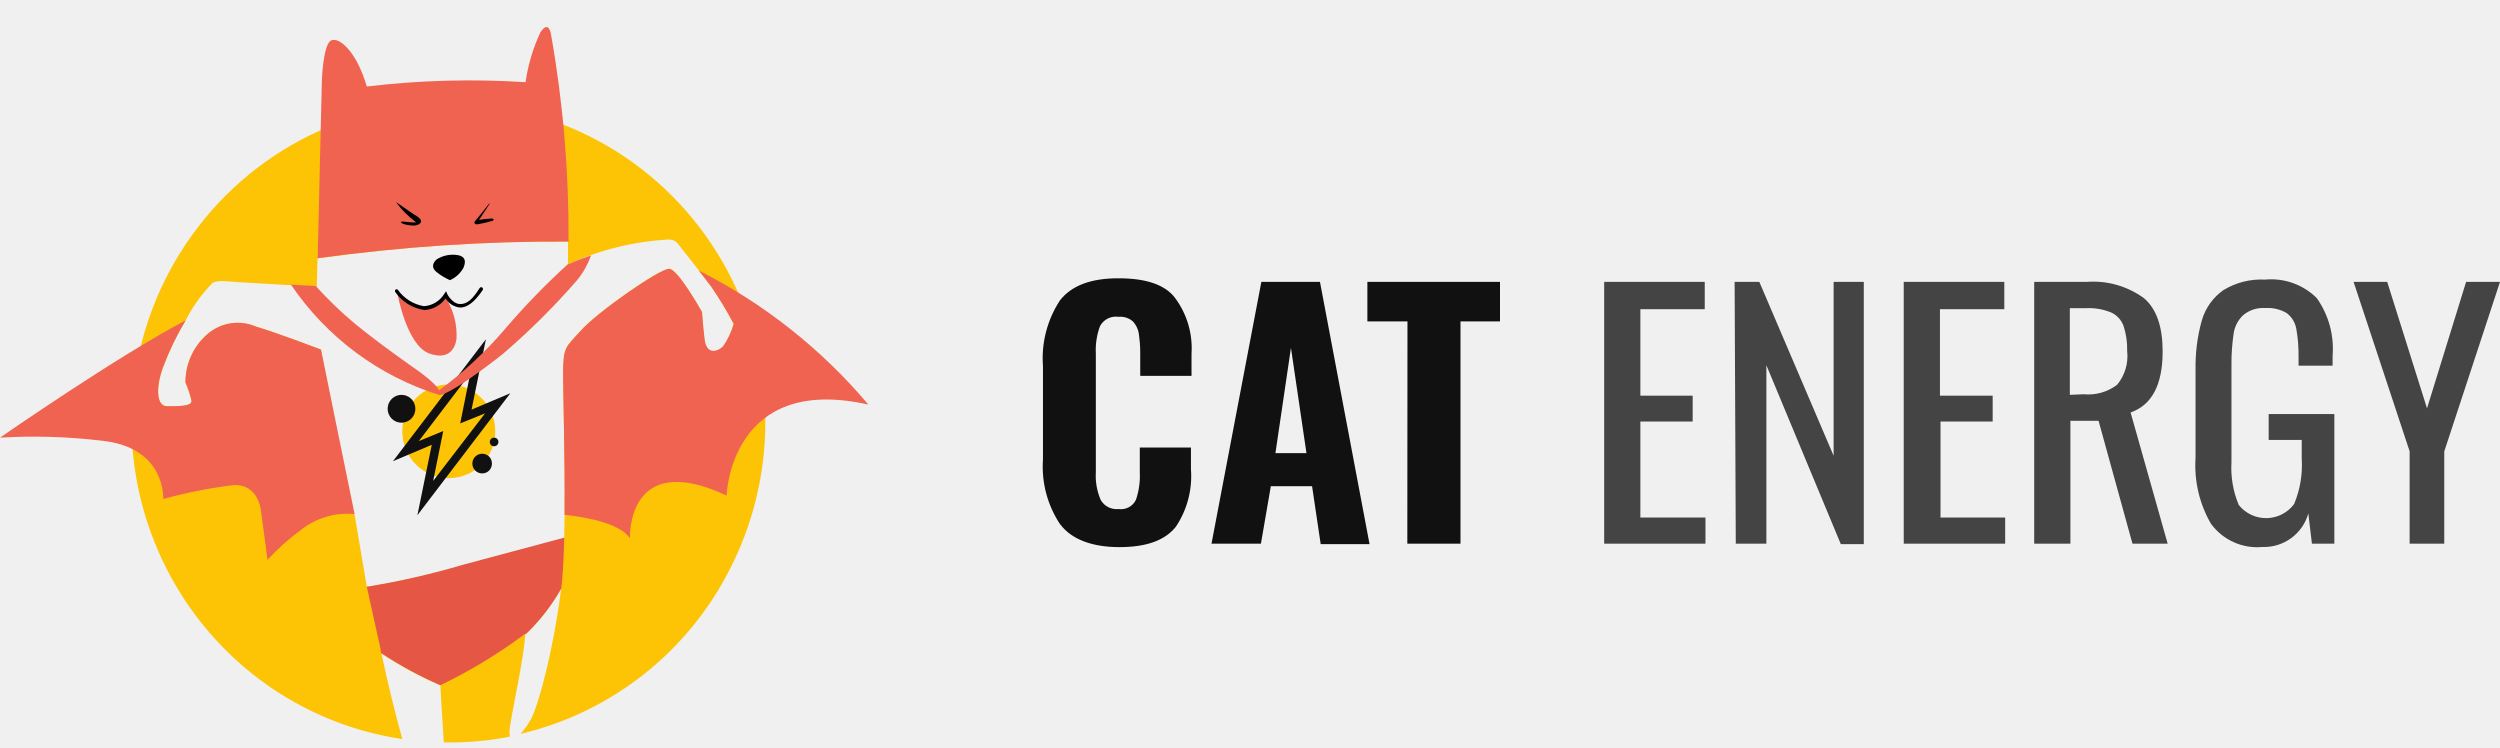
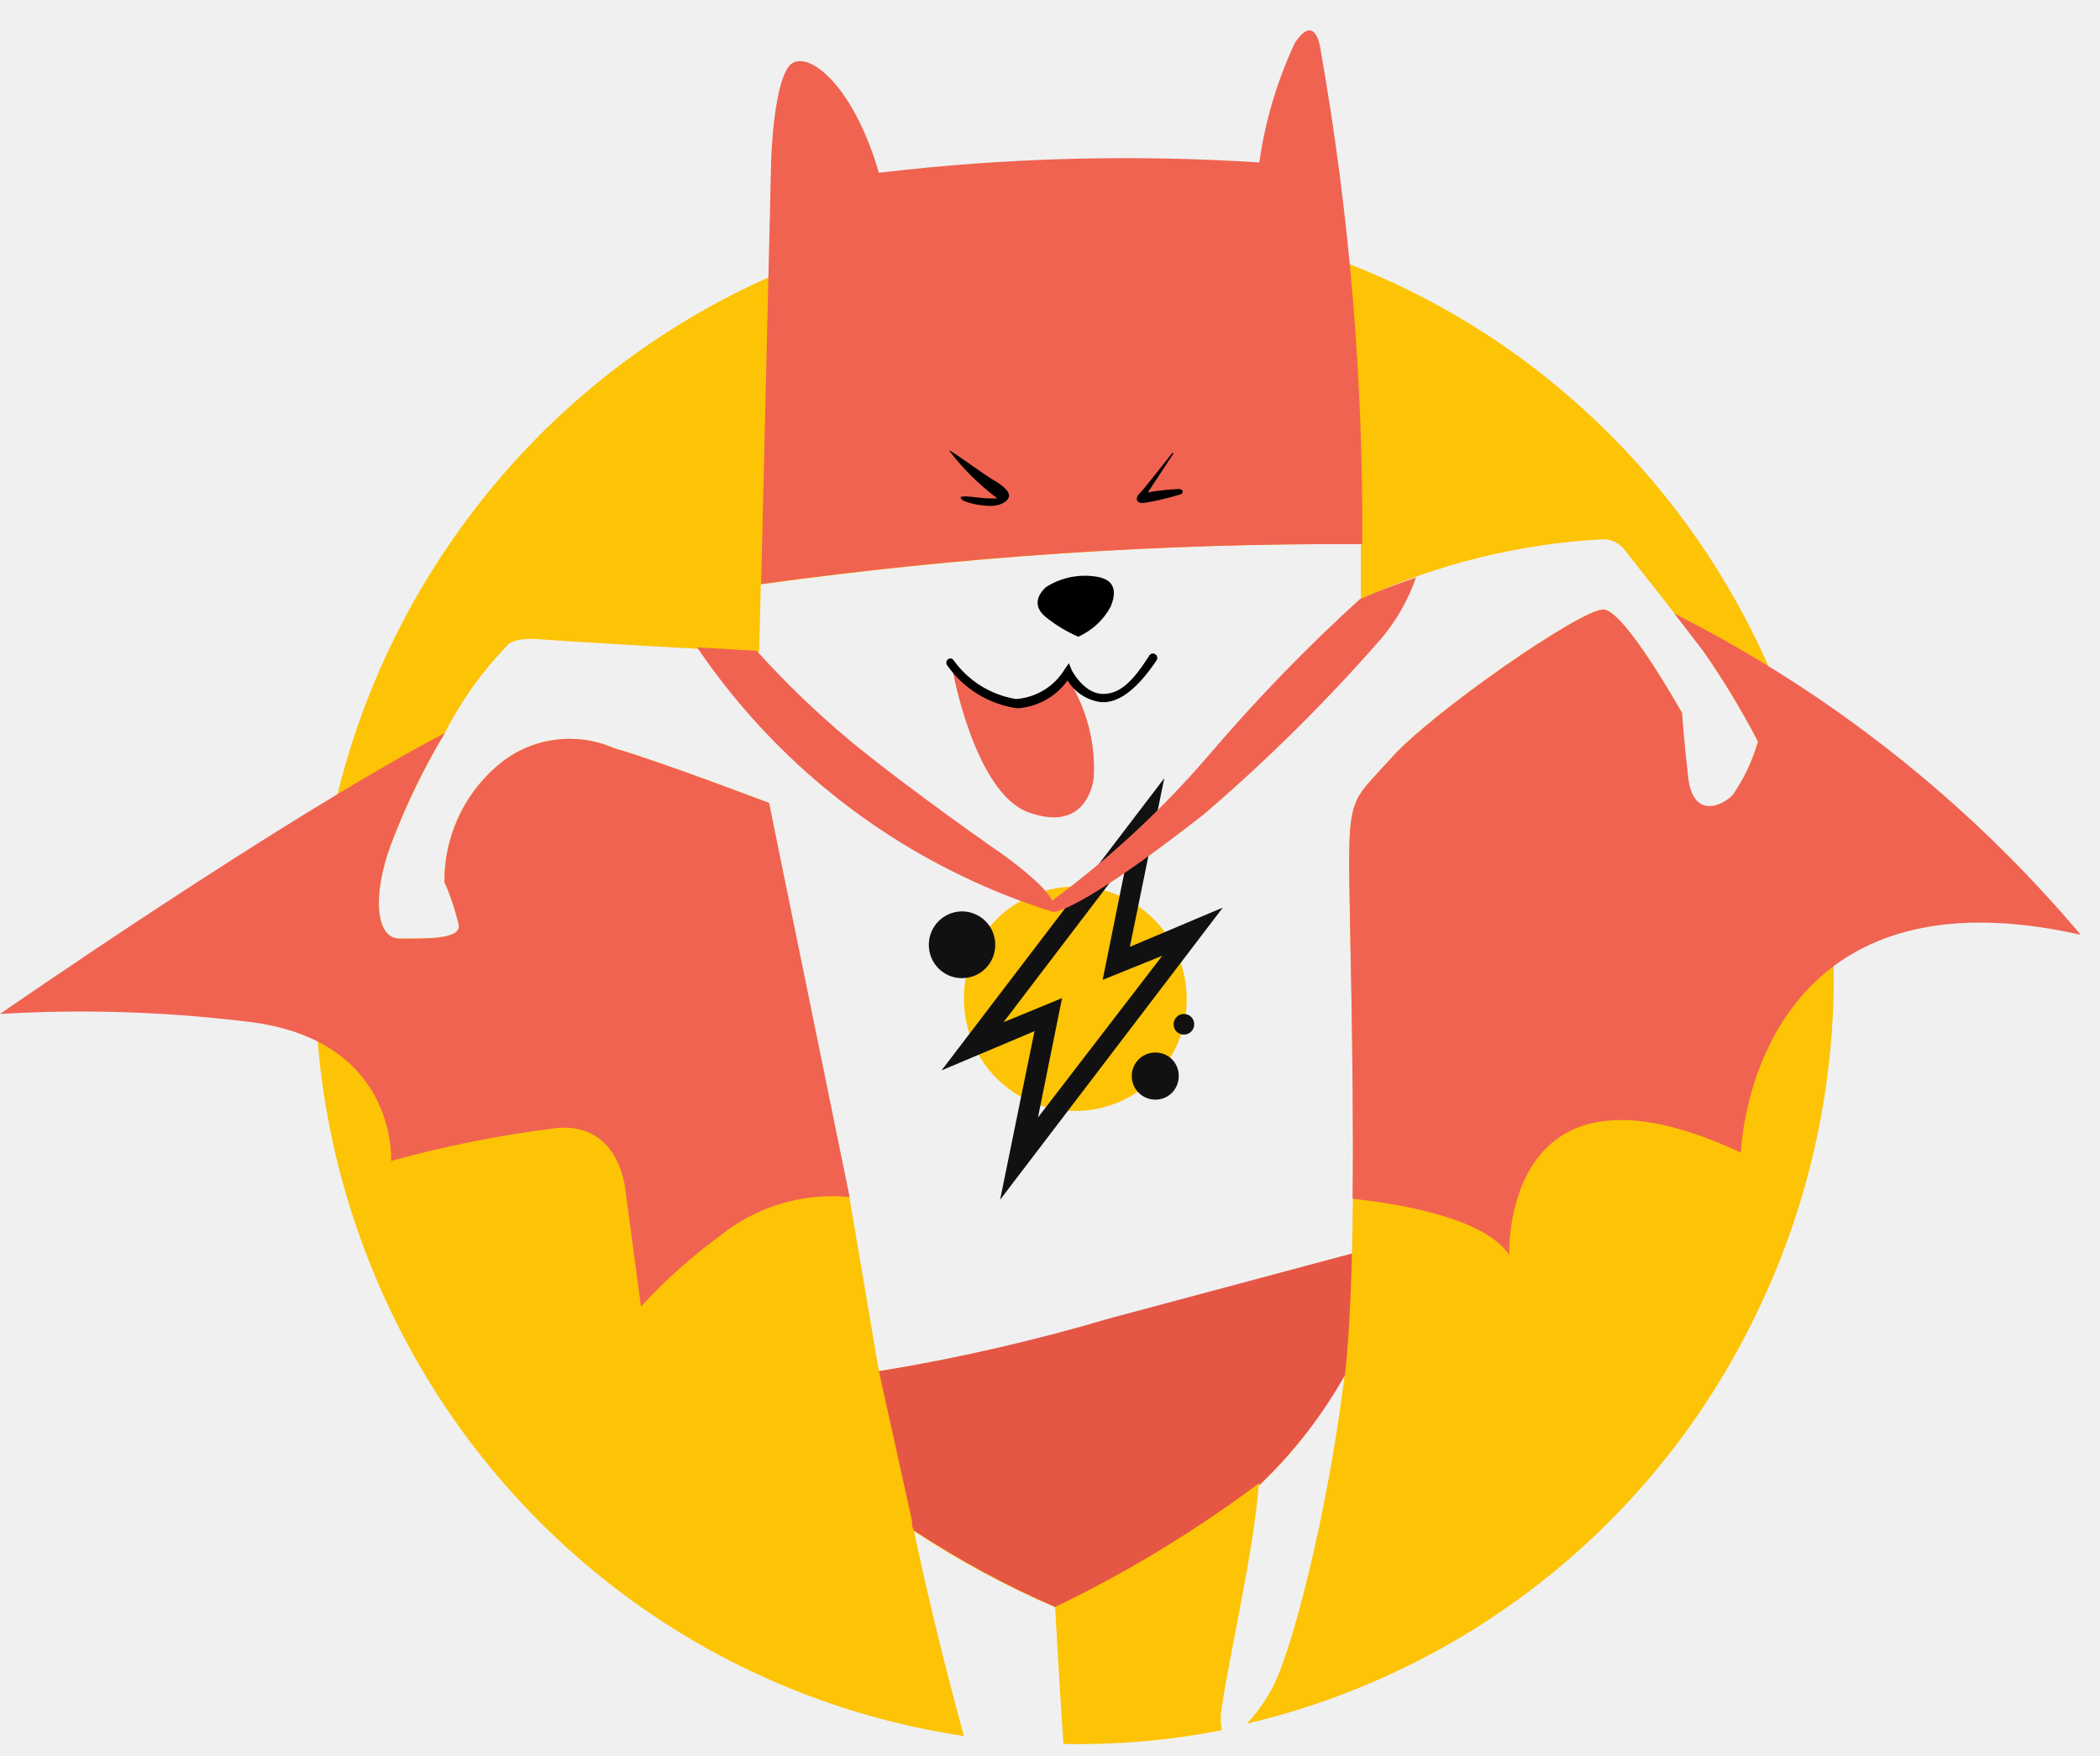
- <svg xmlns="http://www.w3.org/2000/svg" width="174" height="52" viewBox="0 0 174 52" fill="none">
-   <g clip-path="url(#a)">
-     <path d="M51.58 20.85a22.23 22.23 0 0 0-6.93-9.09 21.96 21.96 0 0 0-21.79-2.93 22.08 22.08 0 0 0-9.05 6.94 22.35 22.35 0 0 0-3.06 21.95 22.24 22.24 0 0 0 6.81 9.18A21.97 21.97 0 0 0 28 51.44c-.5-1.82-1-3.82-1.45-5.95 1.3.85 2.67 1.6 4.1 2.21 0 0 .1 1.88.24 3.97 1.54.03 3.08-.1 4.6-.4a1.87 1.87 0 0 1 0-.66c.24-1.63.93-4.56 1.07-6.44 1-.94 1.83-2.03 2.5-3.23l-.05.39c-.48 3.7-1.47 7.65-2.07 8.75-.2.36-.44.7-.72 1a22 22 0 0 0 14.61-11.53 22.43 22.43 0 0 0 .75-18.7Zm-1.26 3.3c-.38.37-1.17.62-1.3-.5-.13-1.14-.16-1.93-.16-1.93s-1.66-2.98-2.28-3.01c-.62-.04-5.03 3.01-6.19 4.34-1 1.12-1.2 1.05-1.2 3.02 0 1.48.19 7.1.08 11.39l-7.02 1.88c-2.2.64-4.45 1.14-6.72 1.5l-.86-5.07h-.12l-2.21-11.44s-3.29-1.25-4.5-1.59a3.21 3.21 0 0 0-3.44.55 4.4 4.4 0 0 0-1.49 3.34c.18.4.32.83.42 1.26.04.42-1.04.38-1.73.38s-.79-1.26-.25-2.72c.43-1.13.95-2.22 1.57-3.25.47-.93 1.07-1.77 1.78-2.51 0 0 .12-.3 1.08-.21.96.08 6.27.37 6.27.37l.05-1.97c5.77-.8 11.6-1.2 17.43-1.17v1.6c2.2-1.02 4.59-1.61 7.01-1.74a.78.78 0 0 1 .67.33c.29.38 2.07 2.61 2.28 2.93.58.84 1.1 1.7 1.57 2.61a5.44 5.44 0 0 1-.74 1.6Z" fill="#FDC305" />
-     <path d="m48.64 18.83.86 1.12c.58.84 1.1 1.7 1.57 2.6a5.44 5.44 0 0 1-.74 1.55c-.38.38-1.16.63-1.29-.5-.13-1.13-.18-1.88-.18-1.88s-1.66-2.98-2.28-3.01c-.62-.04-5.02 3.01-6.19 4.34-1 1.12-1.2 1.05-1.2 3.02 0 1.3.14 5.78.1 9.76 1.57.17 3.86.6 4.55 1.63 0 0-.25-6.24 6.73-2.97 0 0 .24-8.5 9.87-6.33a37.71 37.71 0 0 0-11.8-9.33ZM39.57 16.81C39.6 12 39.2 7.2 38.36 2.45c0 0-.13-1.13-.75-.2-.51 1.1-.86 2.26-1.03 3.47a60.54 60.54 0 0 0-11.05.3c-.7-2.4-1.91-3.48-2.49-3.2-.57.3-.64 2.85-.64 2.85l-.29 12.3c5.79-.8 11.62-1.19 17.46-1.16Z" fill="#F06351" />
-     <path d="M39.07 40.94c.1-.93.17-2.16.2-3.52l-7.02 1.88c-2.2.65-4.45 1.17-6.72 1.54l.96 4.34c0 .1 0 .2.06.29 1.3.85 2.67 1.6 4.1 2.22 2.08-1 4.07-2.21 5.93-3.6v.06c.98-.93 1.82-2.01 2.49-3.2Z" fill="#E55645" />
-     <path d="M27.57 14.1c-.05-.1.86.58 1.21.8.35.2.53.36.53.5 0 .15-.23.3-.54.3-.3 0-.8-.1-.86-.22-.07-.13.52 0 .81 0h.25c-.53-.4-1-.86-1.4-1.39ZM34.03 14.19s-.87 1.11-.94 1.16c-.08.06-.15.3.16.26.36-.06.7-.14 1.05-.25.1-.05.06-.17-.1-.15-.17.01-.59.04-.86.1l.73-1.11s.03-.1-.04-.01ZM31.32 19.5c.4-.18.73-.48.94-.87.24-.57 0-.8-.38-.87a2.1 2.1 0 0 0-1.5.3c-.34.32-.3.63 0 .87.28.23.6.42.94.57Z" fill="#000" />
-     <path d="M31.01 20.6a1.48 1.48 0 0 1-1.26.85c-.47.04-.94-.1-1.32-.39-.18-.1-.33-.23-.46-.39a.86.86 0 0 0-.3-.22c-.01 0 .64 3.58 2.2 4.15 1.57.57 1.86-.66 1.9-1 .06-.98-.19-1.96-.7-2.8 0-.27-.02-.1-.06-.2Z" fill="#F06351" />
-     <path d="M29.55 21.58a3 3 0 0 1-2.03-1.24.13.13 0 0 1 0-.17.12.12 0 0 1 .09-.04.12.12 0 0 1 .08.04 2.78 2.78 0 0 0 1.82 1.14 1.8 1.8 0 0 0 1.42-.87l.12-.17.08.2s.33.65.86.69c.54.03.92-.37 1.4-1.12a.12.12 0 0 1 .17-.03.13.13 0 0 1 .04.17c-.57.85-1.11 1.26-1.62 1.22a1.33 1.33 0 0 1-.97-.63 1.95 1.95 0 0 1-1.46.81Z" fill="#000" />
-     <path d="M31.24 33.28a3.24 3.24 0 0 0 3.23-3.26c0-1.8-1.45-3.26-3.23-3.26A3.24 3.24 0 0 0 28 30.02c0 1.8 1.44 3.26 3.23 3.26Z" fill="#FDC305" />
-     <path d="m35.52 27.37-2.7 1.14 1-4.9-6.47 8.49 2.7-1.14-1 4.9 6.47-8.49Zm-6.37 3.33 3.58-4.7-.7 3.47 1.73-.7-3.61 4.7.7-3.47-1.7.7ZM27.94 29.42c.54 0 .97-.43.97-.97a.97.97 0 0 0-.97-.97.97.97 0 0 0-.96.97c0 .54.43.97.96.97ZM33.56 32.95c.38 0 .68-.3.68-.69 0-.38-.3-.68-.68-.68a.68.68 0 0 0 0 1.37ZM34.39 31.06a.3.3 0 0 0 .3-.3.3.3 0 0 0-.3-.3.3.3 0 0 0-.3.3c0 .17.13.3.3.3Z" fill="#111" />
-     <path d="M39.52 18.39a49.73 49.73 0 0 0-4.38 4.52 27.56 27.56 0 0 1-4.58 4.26c-.19-.46-1.4-1.32-1.4-1.32s-2.7-1.87-4.48-3.34c-.96-.8-1.86-1.67-2.7-2.6l-1.73-.1A19.5 19.5 0 0 0 30.6 27.5c.74-.12 2.82-1.62 4.38-2.85a49.89 49.89 0 0 0 5.17-5.13c.43-.52.76-1.1.98-1.74-.98.33-1.6.62-1.6.62ZM22.34 24.33s-3.29-1.25-4.5-1.59a3.21 3.21 0 0 0-3.44.55 4.4 4.4 0 0 0-1.49 3.34c.18.4.32.83.42 1.26.04.42-1.04.38-1.73.38s-.79-1.26-.25-2.72a19.9 19.9 0 0 1 1.57-3.25C8.22 24.76 0 30.46 0 30.46c2.35-.14 4.71-.07 7.06.21 4.52.46 4.3 4.06 4.3 4.06 1.6-.44 3.21-.76 4.85-.96 1.83-.13 1.96 1.84 1.96 1.84l.45 3.35a15.8 15.8 0 0 1 2.29-2.05 5.19 5.19 0 0 1 3.77-1.13l-2.34-11.45Z" fill="#F06351" />
-     <path d="M73.79 36.5a7.25 7.25 0 0 1-1.2-4.52v-6.51c-.12-1.61.3-3.21 1.18-4.56.8-1.03 2.16-1.55 4.1-1.54 1.92 0 3.23.46 3.91 1.36a5.88 5.88 0 0 1 1.15 3.9v1.53h-3.57V24.5c0-.43-.04-.87-.1-1.3-.05-.31-.2-.6-.41-.83a1.34 1.34 0 0 0-1-.32 1.25 1.25 0 0 0-1.29.65 4.8 4.8 0 0 0-.29 1.92v8.27c-.04.65.08 1.3.34 1.91a1.28 1.28 0 0 0 1.25.63 1.15 1.15 0 0 0 1.2-.64c.21-.61.3-1.26.27-1.9v-1.74h3.56v1.5a6.34 6.34 0 0 1-1.05 4.01c-.76.96-2.07 1.42-3.93 1.42-1.86 0-3.32-.52-4.12-1.59ZM87.79 19.62h4.08l3.45 18.25h-3.4l-.6-4.03h-2.87l-.69 4h-3.44l3.47-18.22Zm3.14 11.92-1.08-7.33-1.08 7.33h2.16ZM97.96 22.37h-2.79v-2.75h9.23v2.75h-2.75v15.47h-3.7l.01-15.47Z" fill="#111" />
-     <path d="M111.65 19.62h7v1.9h-4.48v6.02h3.64v1.8h-3.64v6.68h4.53v1.82h-7.05V19.62ZM120.73 19.62h1.72l5.17 12.1v-12.1h2.1v18.25h-1.6l-5.18-12.45v12.42h-2.13l-.08-18.22ZM132.5 19.62h7v1.9h-4.48v6.02h3.67v1.8h-3.63v6.68h4.5v1.82h-7.06V19.62ZM141.58 19.62h3.63a6 6 0 0 1 4.02 1.14c.87.75 1.29 1.99 1.29 3.7 0 2.32-.75 3.73-2.23 4.25l2.58 9.13h-2.45l-2.36-8.55h-1.96v8.55h-2.52V19.62Zm3.44 7.82c.83.08 1.66-.15 2.33-.66a3.12 3.12 0 0 0 .7-2.35 5.12 5.12 0 0 0-.25-1.74 1.64 1.64 0 0 0-.86-.94 4.07 4.07 0 0 0-1.76-.3h-1.12v6.03l.96-.04ZM153.91 36.5a8.1 8.1 0 0 1-1.1-4.65v-6.09c-.02-1.17.12-2.34.44-3.47a3.9 3.9 0 0 1 1.5-2.1 5.06 5.06 0 0 1 2.9-.73 4.5 4.5 0 0 1 3.6 1.29 6.12 6.12 0 0 1 1.1 4.02v.68h-2.37v-.56c.01-.68-.04-1.36-.16-2.02-.08-.43-.31-.8-.65-1.07a2.57 2.57 0 0 0-1.49-.36 2.16 2.16 0 0 0-1.56.5c-.35.33-.59.79-.66 1.28-.1.71-.16 1.44-.15 2.16v6.77c-.06 1.03.11 2.06.51 3a2.43 2.43 0 0 0 3.85-.07c.42-1 .6-2.09.53-3.17v-1.29h-2.3v-1.8h4.57v9.02h-1.56l-.25-2.1a3.21 3.21 0 0 1-3.2 2.33 3.98 3.98 0 0 1-3.55-1.58ZM167.71 31.41l-3.9-11.79h2.34l2.77 8.8 2.72-8.8H174l-3.88 11.8v6.42h-2.41v-6.43Z" fill="#444" />
-   </g>
-   <defs>
-     <clipPath id="a">
-       <path fill="#fff" d="M0 0h174v51.68H0z" />
-     </clipPath>
-   </defs>
+ <svg xmlns="http://www.w3.org/2000/svg" width="61" height="51" viewBox="0 0 61 51" fill="none">
+   <path d="M51.58 19.85a22.23 22.23 0 0 0-6.93-9.09 21.96 21.96 0 0 0-21.79-2.93 22.08 22.08 0 0 0-9.05 6.94 22.35 22.35 0 0 0-3.06 21.95 22.24 22.24 0 0 0 6.81 9.18A21.97 21.97 0 0 0 28 50.44c-.5-1.82-1-3.82-1.45-5.95 1.3.85 2.67 1.6 4.1 2.21 0 0 .1 1.88.24 3.97 1.54.03 3.08-.1 4.6-.4a1.87 1.87 0 0 1 0-.66c.24-1.63.93-4.56 1.07-6.44 1-.94 1.83-2.03 2.5-3.23l-.05.39c-.48 3.7-1.47 7.65-2.07 8.75-.2.36-.44.7-.72 1a22 22 0 0 0 14.61-11.53 22.43 22.43 0 0 0 .75-18.7Zm-1.26 3.3c-.38.37-1.17.62-1.3-.5-.13-1.14-.16-1.93-.16-1.93s-1.66-2.98-2.28-3.01c-.62-.04-5.03 3.01-6.19 4.34-1 1.12-1.2 1.05-1.2 3.02 0 1.48.19 7.1.08 11.39l-7.02 1.88c-2.2.64-4.45 1.14-6.72 1.5l-.86-5.07h-.12l-2.21-11.44s-3.29-1.25-4.5-1.59a3.21 3.21 0 0 0-3.44.55 4.4 4.4 0 0 0-1.49 3.34c.18.4.32.83.42 1.26.04.42-1.04.38-1.73.38s-.79-1.26-.25-2.72c.43-1.13.95-2.22 1.57-3.25.47-.93 1.07-1.77 1.78-2.51 0 0 .12-.3 1.08-.21.96.08 6.27.37 6.27.37l.05-1.97c5.77-.8 11.6-1.2 17.43-1.17v1.6c2.2-1.02 4.59-1.61 7.01-1.74a.78.78 0 0 1 .67.33c.29.38 2.07 2.61 2.28 2.93.58.84 1.1 1.7 1.57 2.61a5.44 5.44 0 0 1-.74 1.6Z" fill="#FDC305" />
+   <path d="m48.64 17.83.86 1.12c.58.84 1.1 1.7 1.57 2.6a5.44 5.44 0 0 1-.74 1.55c-.38.38-1.16.63-1.29-.5-.13-1.13-.18-1.88-.18-1.88s-1.66-2.98-2.28-3.01c-.62-.04-5.02 3.01-6.19 4.34-1 1.12-1.2 1.05-1.2 3.02 0 1.3.14 5.78.1 9.76 1.57.17 3.86.6 4.55 1.63 0 0-.25-6.24 6.73-2.97 0 0 .24-8.5 9.87-6.33a37.71 37.71 0 0 0-11.8-9.33ZM39.57 15.81C39.6 11 39.2 6.2 38.36 1.45c0 0-.13-1.13-.75-.2-.51 1.1-.86 2.26-1.03 3.47a60.54 60.54 0 0 0-11.05.3c-.7-2.4-1.91-3.48-2.49-3.2-.57.3-.64 2.85-.64 2.85l-.29 12.3c5.79-.8 11.62-1.19 17.46-1.16Z" fill="#F06351" />
+   <path d="M39.07 39.94c.1-.93.17-2.16.2-3.52l-7.02 1.88c-2.2.65-4.45 1.17-6.72 1.54l.96 4.34c0 .1 0 .2.06.29 1.3.85 2.67 1.6 4.1 2.22 2.08-1 4.07-2.21 5.93-3.6v.06c.98-.93 1.82-2.01 2.49-3.2Z" fill="#E55645" />
+   <path d="M27.57 13.1c-.05-.1.86.58 1.21.8.35.2.53.36.53.5 0 .15-.23.3-.54.3-.3 0-.8-.1-.86-.22-.07-.13.52 0 .81 0h.25c-.53-.4-1-.86-1.4-1.39ZM34.03 13.19s-.87 1.11-.94 1.16c-.08.06-.15.3.16.26.36-.06.7-.14 1.05-.25.1-.05.06-.17-.1-.15-.17.01-.59.04-.86.1l.73-1.11s.03-.1-.04-.01ZM31.32 18.5c.4-.18.73-.48.94-.87.24-.57 0-.8-.38-.87a2.1 2.1 0 0 0-1.5.3c-.34.32-.3.63 0 .87.28.23.6.42.94.57Z" fill="#000" />
+   <path d="M31.01 19.6a1.48 1.48 0 0 1-1.26.85c-.47.04-.94-.1-1.32-.39-.18-.1-.33-.23-.46-.39a.86.86 0 0 0-.3-.22c-.01 0 .64 3.58 2.2 4.15 1.57.57 1.86-.66 1.9-1 .06-.98-.19-1.96-.7-2.8 0-.27-.02-.1-.06-.2Z" fill="#F06351" />
+   <path d="M29.55 20.58a3 3 0 0 1-2.03-1.24.13.13 0 0 1 0-.17.12.12 0 0 1 .09-.04.12.12 0 0 1 .08.04 2.78 2.78 0 0 0 1.82 1.14 1.8 1.8 0 0 0 1.42-.87l.12-.17.08.2s.33.65.86.69c.54.03.92-.37 1.4-1.12a.12.12 0 0 1 .17-.03.13.13 0 0 1 .04.17c-.57.85-1.11 1.26-1.62 1.22a1.33 1.33 0 0 1-.97-.63 1.95 1.95 0 0 1-1.46.81Z" fill="#000" />
+   <path d="M31.24 32.28a3.24 3.24 0 0 0 3.23-3.26c0-1.8-1.45-3.26-3.23-3.26A3.24 3.24 0 0 0 28 29.02c0 1.8 1.44 3.26 3.23 3.26Z" fill="#FDC305" />
+   <path d="m35.52 26.37-2.7 1.14 1-4.9-6.47 8.49 2.7-1.14-1 4.9 6.47-8.49Zm-6.37 3.33 3.58-4.7-.7 3.47 1.73-.7-3.61 4.7.7-3.47-1.7.7ZM27.94 28.42c.54 0 .97-.43.97-.97a.97.97 0 0 0-.97-.97.97.97 0 0 0-.96.97c0 .54.43.97.96.97ZM33.56 31.95c.38 0 .68-.3.68-.69 0-.38-.3-.68-.68-.68a.68.68 0 0 0 0 1.37ZM34.39 30.06a.3.3 0 0 0 .3-.3.3.3 0 0 0-.3-.3.3.3 0 0 0-.3.3c0 .17.13.3.3.3Z" fill="#111" />
+   <path d="M39.52 17.39a49.73 49.73 0 0 0-4.38 4.52 27.56 27.56 0 0 1-4.58 4.26c-.19-.46-1.4-1.32-1.4-1.32s-2.7-1.87-4.48-3.34c-.96-.8-1.86-1.67-2.7-2.6l-1.73-.1A19.5 19.5 0 0 0 30.6 26.5c.74-.12 2.82-1.62 4.38-2.85a49.89 49.89 0 0 0 5.17-5.13c.43-.52.76-1.1.98-1.74-.98.33-1.6.62-1.6.62ZM22.34 23.33s-3.29-1.25-4.5-1.59a3.21 3.21 0 0 0-3.44.55 4.4 4.4 0 0 0-1.49 3.34c.18.4.32.83.42 1.26.04.42-1.04.38-1.73.38s-.79-1.26-.25-2.72a19.9 19.9 0 0 1 1.57-3.25C8.22 23.76 0 29.46 0 29.46c2.35-.14 4.71-.07 7.06.21 4.52.46 4.3 4.06 4.3 4.06 1.6-.44 3.21-.76 4.85-.96 1.83-.13 1.96 1.84 1.96 1.84l.45 3.35a15.8 15.8 0 0 1 2.29-2.05 5.19 5.19 0 0 1 3.77-1.13l-2.34-11.45Z" fill="#F06351" />
</svg>
